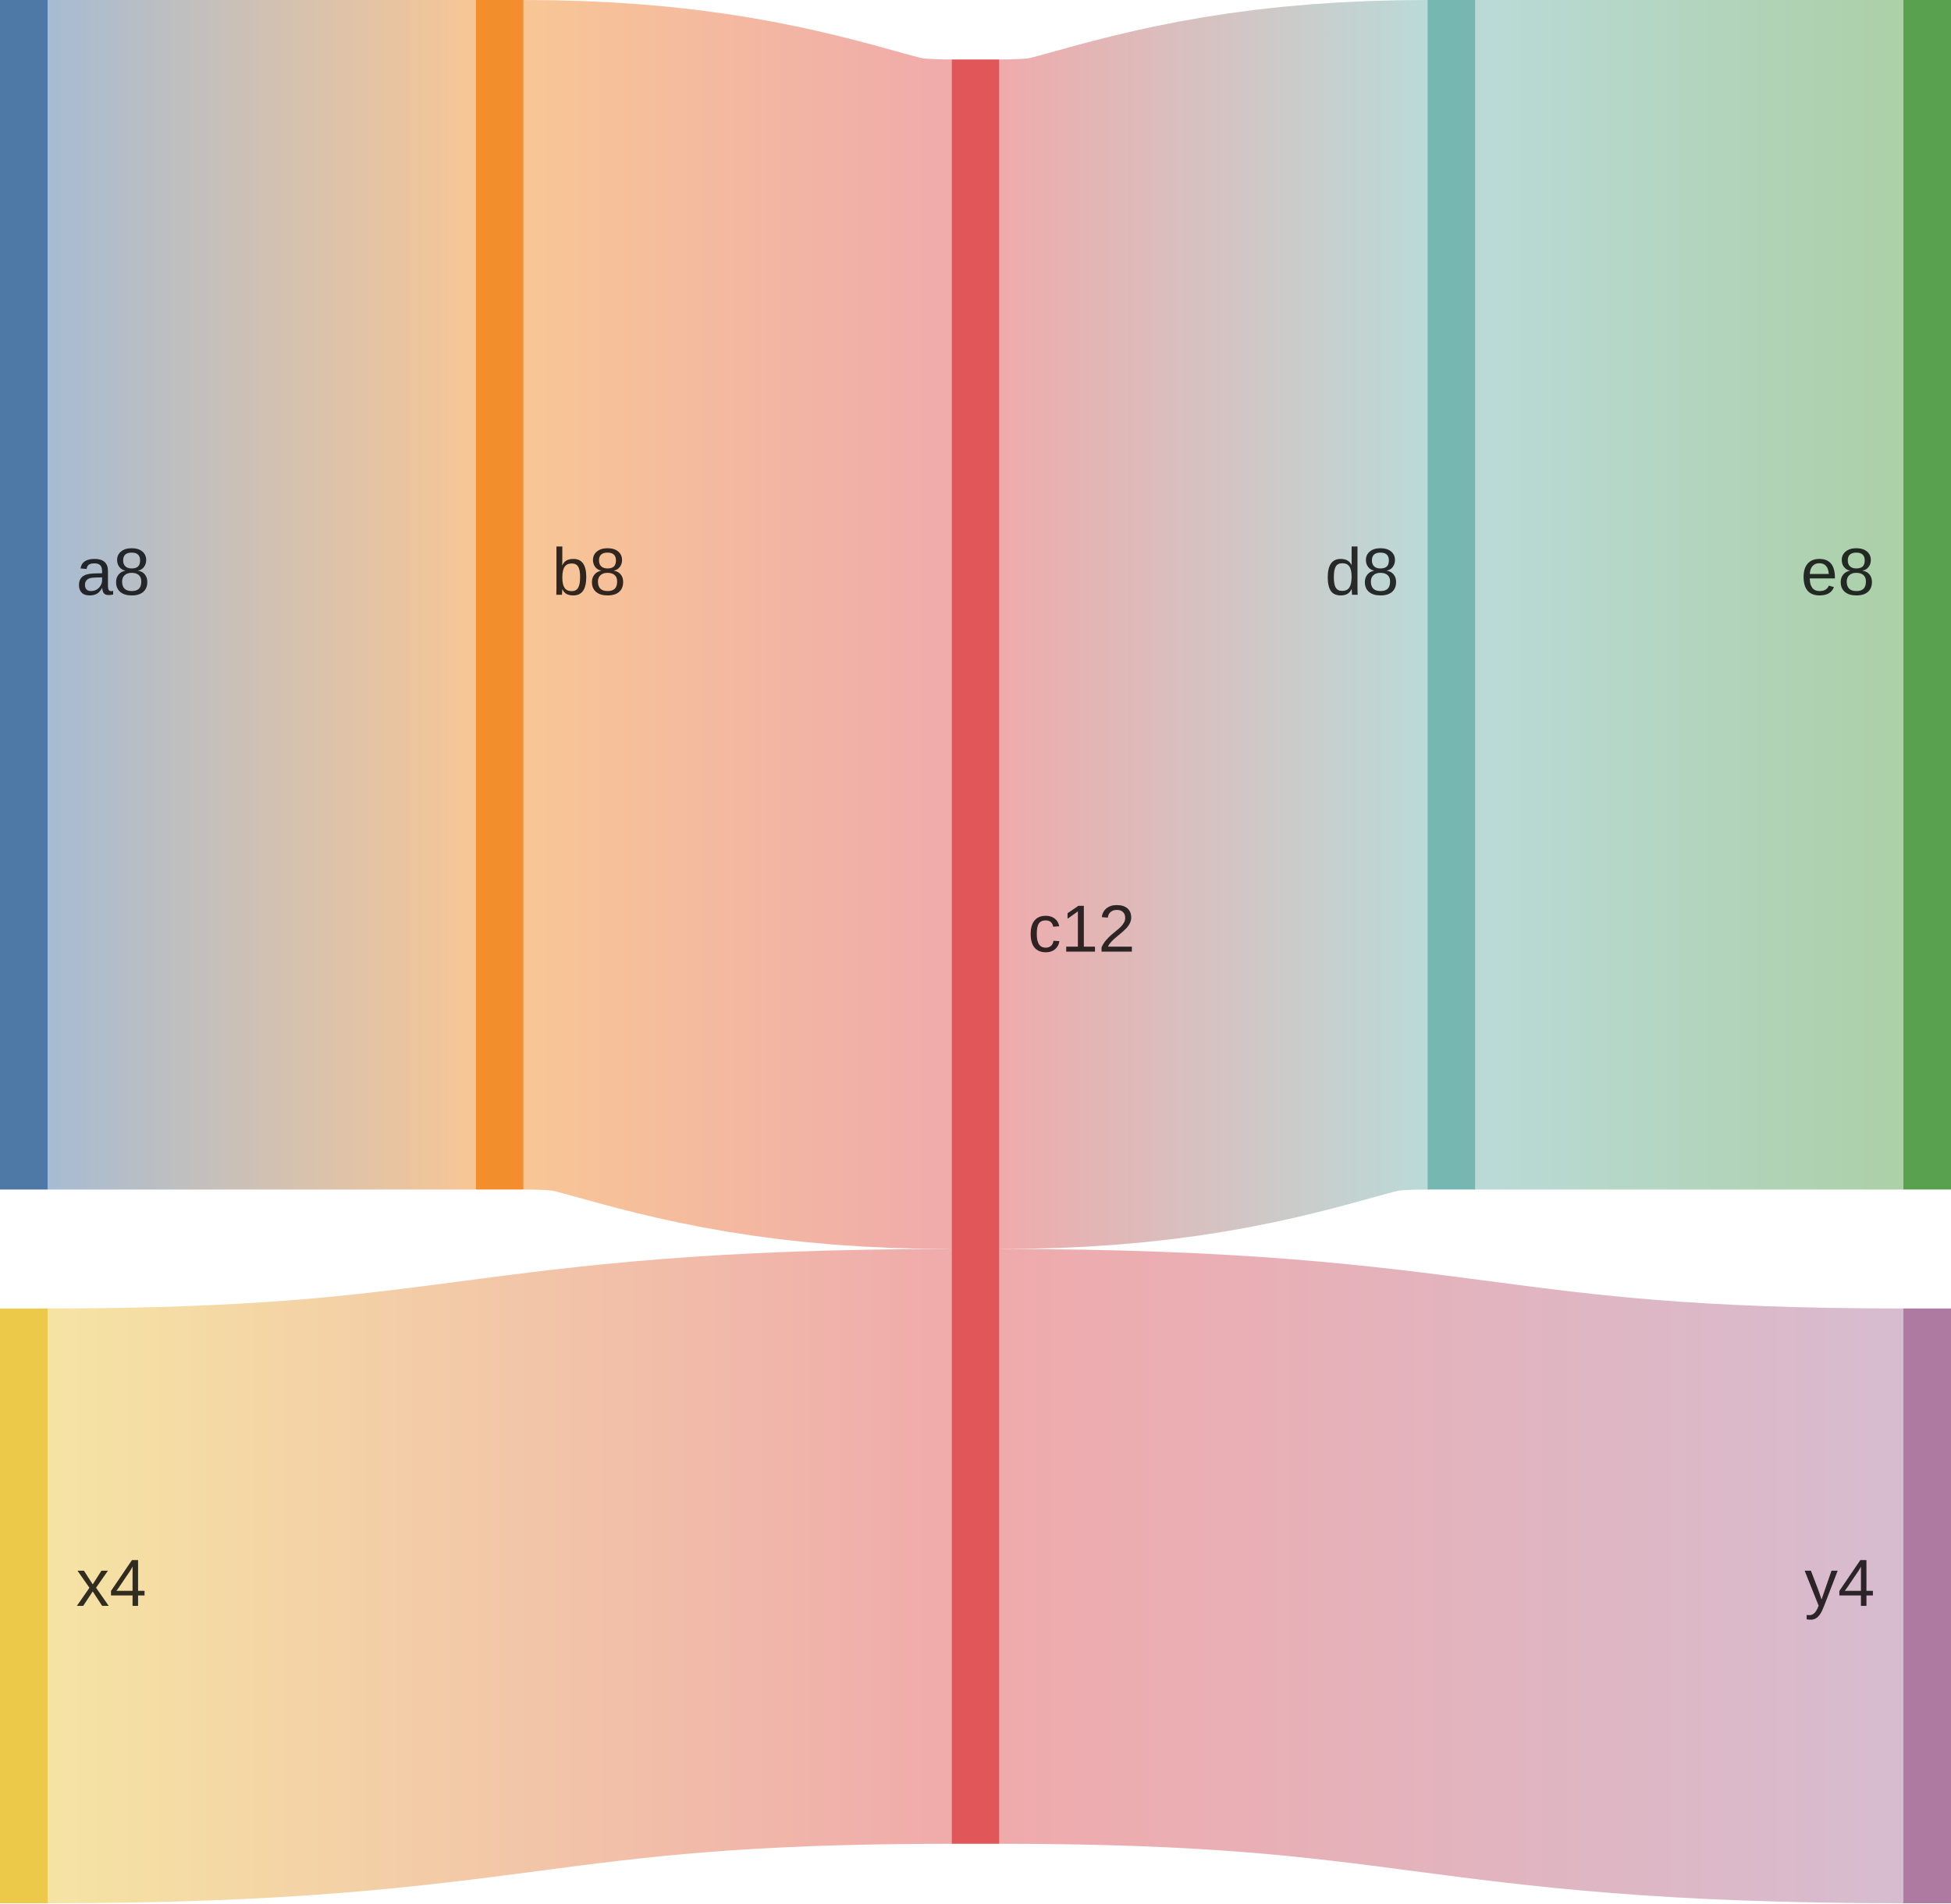
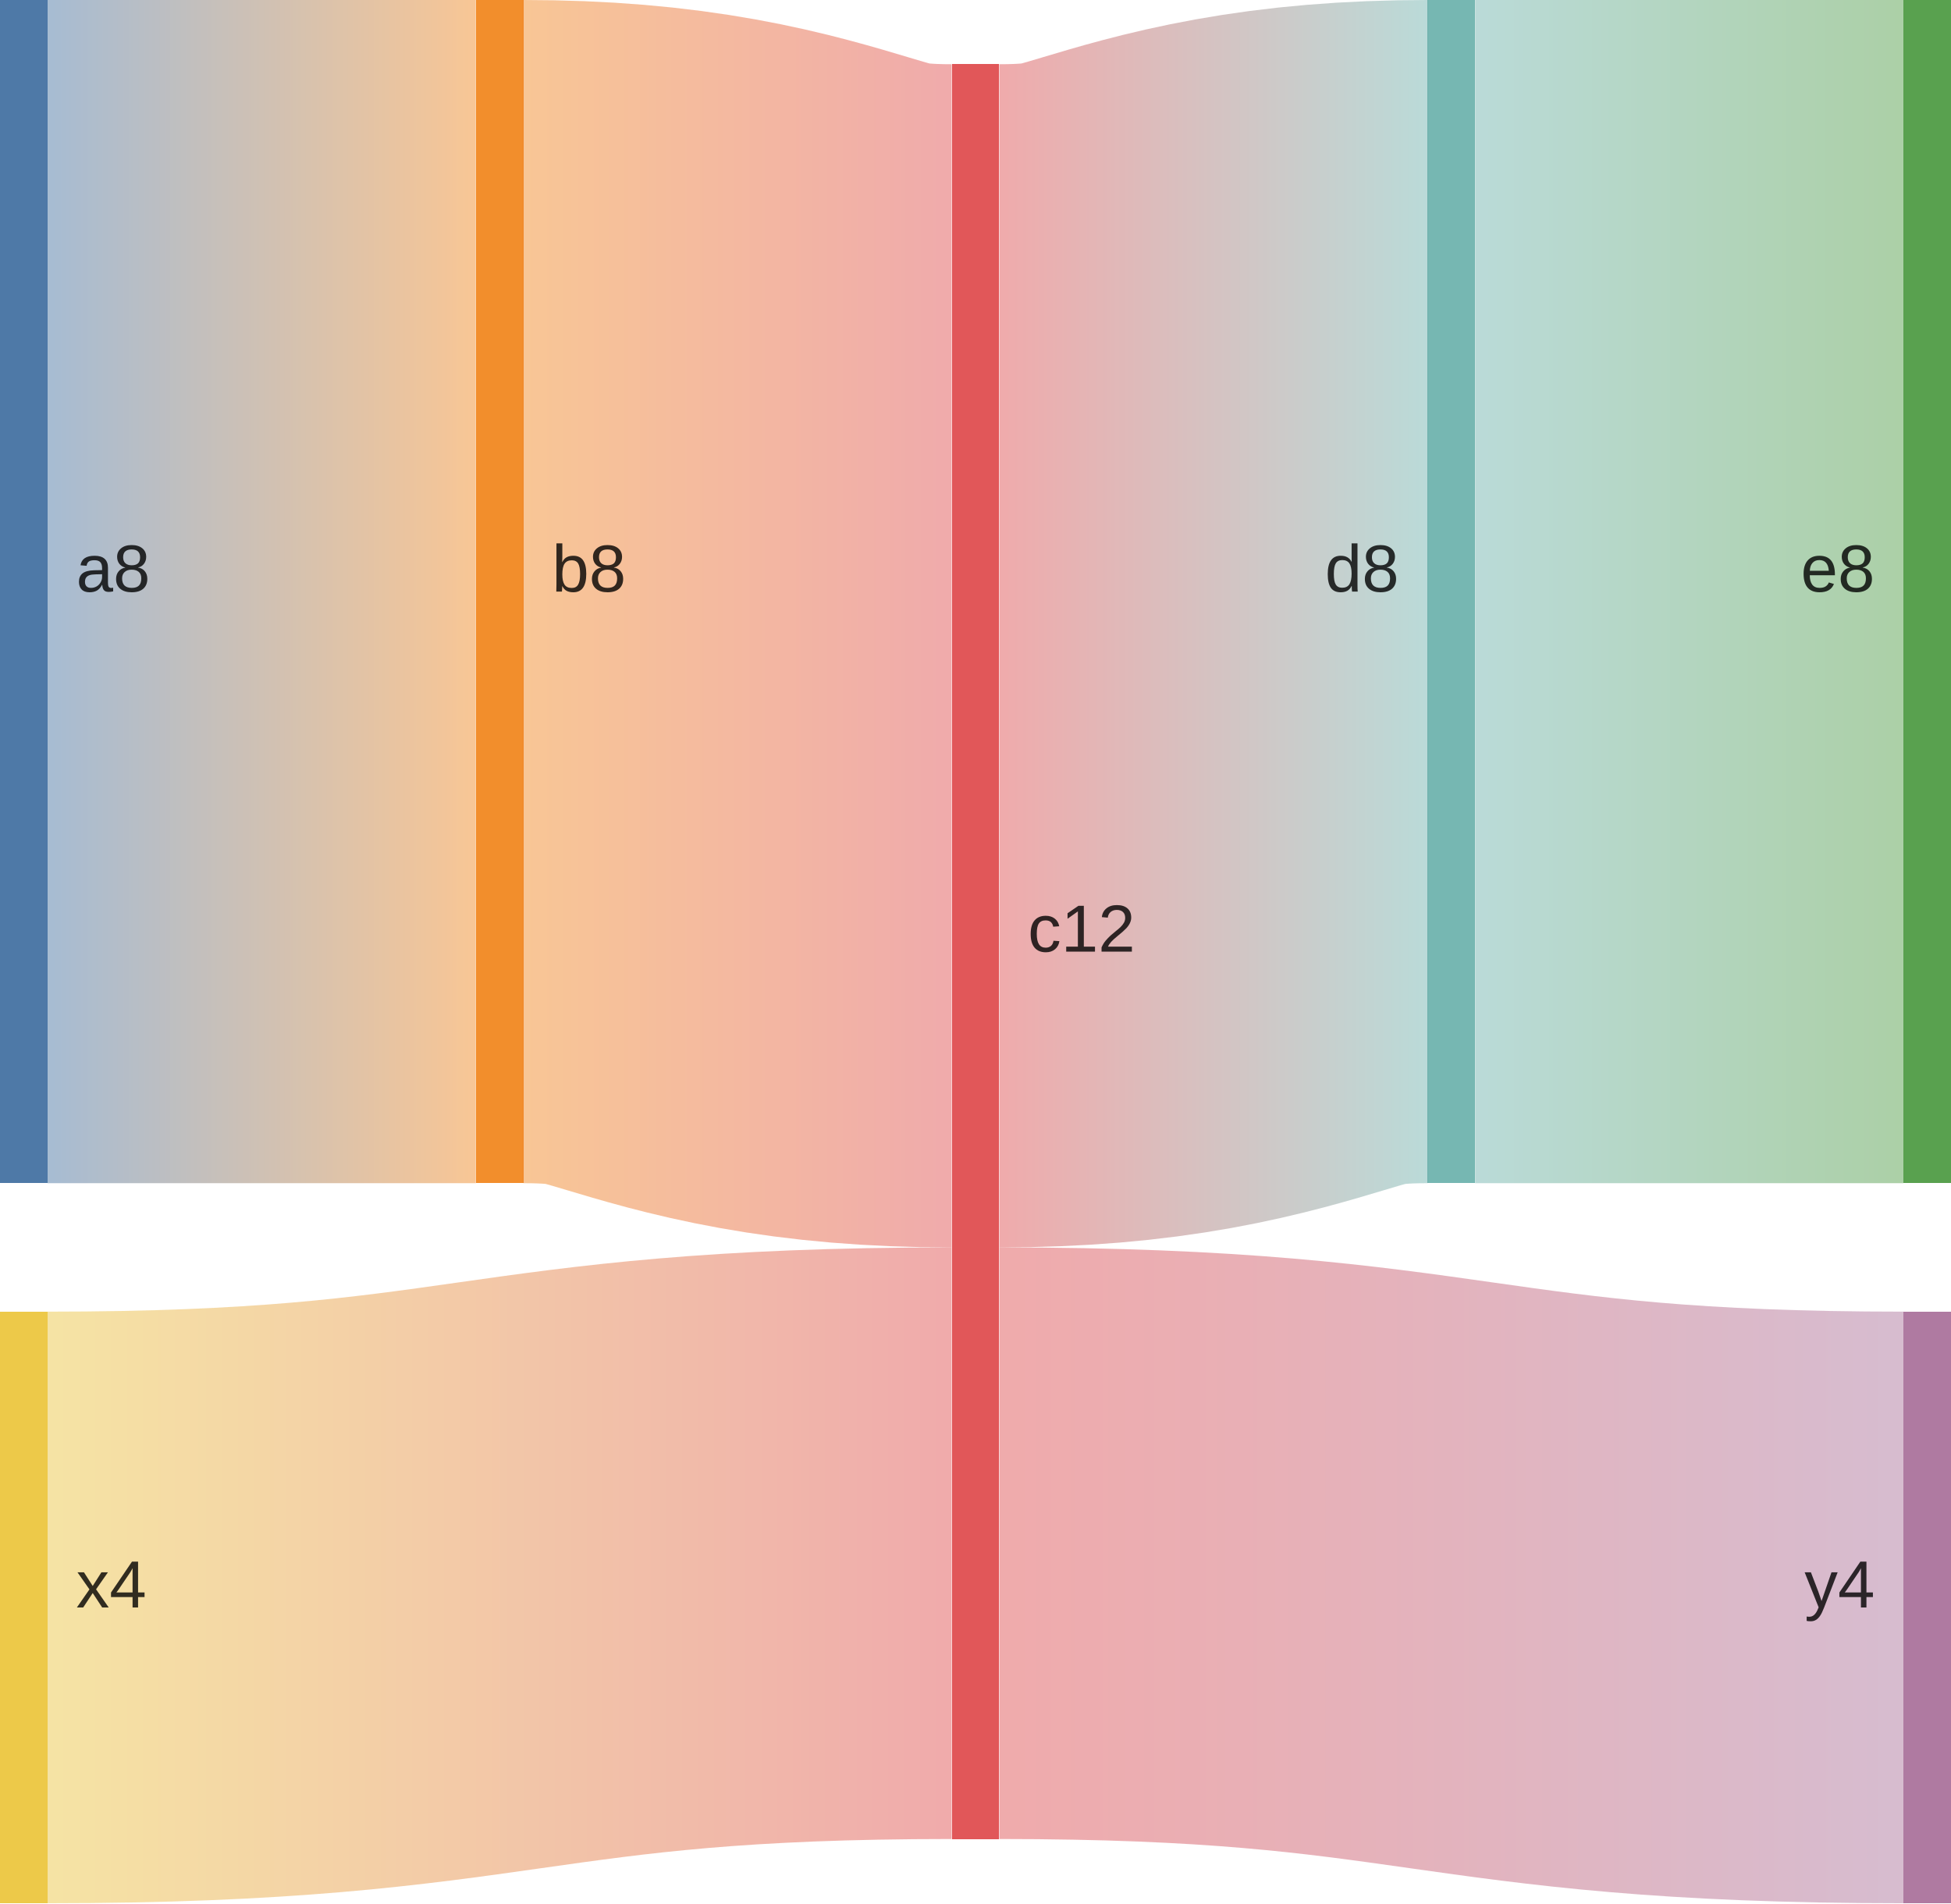
- <svg xmlns="http://www.w3.org/2000/svg" id="upstream_cypress_sankey_spec_should_justify_nodes_006" width="410" height="400" viewBox="0 0 410 400" role="graphics-document document" aria-roledescription="sankey" style="background-color: white;">
-   <style>#upstream_cypress_sankey_spec_should_justify_nodes_006{font-family:"trebuchet ms",verdana,arial,sans-serif;font-size:16px;fill:#333;}@keyframes edge-animation-frame{from{stroke-dashoffset:0;}}@keyframes dash{to{stroke-dashoffset:0;}}#upstream_cypress_sankey_spec_should_justify_nodes_006 .edge-animation-slow{stroke-dasharray:9,5!important;stroke-dashoffset:900;animation:dash 50s linear infinite;stroke-linecap:round;}#upstream_cypress_sankey_spec_should_justify_nodes_006 .edge-animation-fast{stroke-dasharray:9,5!important;stroke-dashoffset:900;animation:dash 20s linear infinite;stroke-linecap:round;}#upstream_cypress_sankey_spec_should_justify_nodes_006 .error-icon{fill:#552222;}#upstream_cypress_sankey_spec_should_justify_nodes_006 .error-text{fill:#552222;stroke:#552222;}#upstream_cypress_sankey_spec_should_justify_nodes_006 .edge-thickness-normal{stroke-width:1px;}#upstream_cypress_sankey_spec_should_justify_nodes_006 .edge-thickness-thick{stroke-width:3.5px;}#upstream_cypress_sankey_spec_should_justify_nodes_006 .edge-pattern-solid{stroke-dasharray:0;}#upstream_cypress_sankey_spec_should_justify_nodes_006 .edge-thickness-invisible{stroke-width:0;fill:none;}#upstream_cypress_sankey_spec_should_justify_nodes_006 .edge-pattern-dashed{stroke-dasharray:3;}#upstream_cypress_sankey_spec_should_justify_nodes_006 .edge-pattern-dotted{stroke-dasharray:2;}#upstream_cypress_sankey_spec_should_justify_nodes_006 .marker{fill:#333333;stroke:#333333;}#upstream_cypress_sankey_spec_should_justify_nodes_006 .marker.cross{stroke:#333333;}#upstream_cypress_sankey_spec_should_justify_nodes_006 svg{font-family:"trebuchet ms",verdana,arial,sans-serif;font-size:16px;}#upstream_cypress_sankey_spec_should_justify_nodes_006 p{margin:0;}#upstream_cypress_sankey_spec_should_justify_nodes_006 .label{font-family:"trebuchet ms",verdana,arial,sans-serif;}#upstream_cypress_sankey_spec_should_justify_nodes_006 :root{--mermaid-font-family:"trebuchet ms",verdana,arial,sans-serif;}</style>
+ <svg xmlns="http://www.w3.org/2000/svg" id="upstream_cypress_sankey_spec_should_justify_nodes_006" width="410" height="400" viewBox="0 -2.664530515715871e-14 410 400" role="graphics-document document" aria-roledescription="sankey" style="background-color: white;">
+   <style>#upstream_cypress_sankey_spec_should_justify_nodes_006{font-family:"trebuchet ms",verdana,arial,sans-serif;font-size:16px;fill:#333;}@keyframes edge-animation-frame{from{stroke-dashoffset:0;}}@keyframes dash{to{stroke-dashoffset:0;}}#upstream_cypress_sankey_spec_should_justify_nodes_006 .edge-animation-slow{stroke-dasharray:9,5!important;stroke-dashoffset:900;animation:dash 50s linear infinite;stroke-linecap:round;}#upstream_cypress_sankey_spec_should_justify_nodes_006 .edge-animation-fast{stroke-dasharray:9,5!important;stroke-dashoffset:900;animation:dash 20s linear infinite;stroke-linecap:round;}#upstream_cypress_sankey_spec_should_justify_nodes_006 .error-icon{fill:#552222;}#upstream_cypress_sankey_spec_should_justify_nodes_006 .error-text{fill:#552222;stroke:#552222;}#upstream_cypress_sankey_spec_should_justify_nodes_006 .edge-thickness-normal{stroke-width:1px;}#upstream_cypress_sankey_spec_should_justify_nodes_006 .edge-thickness-thick{stroke-width:3.5px;}#upstream_cypress_sankey_spec_should_justify_nodes_006 .edge-pattern-solid{stroke-dasharray:0;}#upstream_cypress_sankey_spec_should_justify_nodes_006 .edge-thickness-invisible{stroke-width:0;fill:none;}#upstream_cypress_sankey_spec_should_justify_nodes_006 .edge-pattern-dashed{stroke-dasharray:3;}#upstream_cypress_sankey_spec_should_justify_nodes_006 .edge-pattern-dotted{stroke-dasharray:2;}#upstream_cypress_sankey_spec_should_justify_nodes_006 .marker{fill:#333333;stroke:#333333;}#upstream_cypress_sankey_spec_should_justify_nodes_006 .marker.cross{stroke:#333333;}#upstream_cypress_sankey_spec_should_justify_nodes_006 svg{font-family:"trebuchet ms",verdana,arial,sans-serif;font-size:16px;}#upstream_cypress_sankey_spec_should_justify_nodes_006 p{margin:0;}#upstream_cypress_sankey_spec_should_justify_nodes_006 .label{font-family:"trebuchet ms",verdana,arial,sans-serif;}#upstream_cypress_sankey_spec_should_justify_nodes_006 .node-labels{font-family:"trebuchet ms",verdana,arial,sans-serif;}#upstream_cypress_sankey_spec_should_justify_nodes_006 .sankey-label-bg{stroke:#ECECFF;stroke-width:4px;stroke-linejoin:round;paint-order:stroke;}#upstream_cypress_sankey_spec_should_justify_nodes_006 .sankey-label-fg{fill:#333;}#upstream_cypress_sankey_spec_should_justify_nodes_006 .node rect{shape-rendering:crispEdges;}#upstream_cypress_sankey_spec_should_justify_nodes_006 .link{fill:none;stroke-opacity:0.5;mix-blend-mode:multiply;}#upstream_cypress_sankey_spec_should_justify_nodes_006 .node .neo-node{stroke:#9370DB;}#upstream_cypress_sankey_spec_should_justify_nodes_006 [data-look="neo"].node rect,#upstream_cypress_sankey_spec_should_justify_nodes_006 [data-look="neo"].cluster rect,#upstream_cypress_sankey_spec_should_justify_nodes_006 [data-look="neo"].node polygon{stroke:#9370DB;filter:drop-shadow(1px 2px 2px rgba(185, 185, 185, 1));}#upstream_cypress_sankey_spec_should_justify_nodes_006 [data-look="neo"].node path{stroke:#9370DB;stroke-width:1px;}#upstream_cypress_sankey_spec_should_justify_nodes_006 [data-look="neo"].node .outer-path{filter:drop-shadow(1px 2px 2px rgba(185, 185, 185, 1));}#upstream_cypress_sankey_spec_should_justify_nodes_006 [data-look="neo"].node .neo-line path{stroke:#9370DB;filter:none;}#upstream_cypress_sankey_spec_should_justify_nodes_006 [data-look="neo"].node circle{stroke:#9370DB;filter:drop-shadow(1px 2px 2px rgba(185, 185, 185, 1));}#upstream_cypress_sankey_spec_should_justify_nodes_006 [data-look="neo"].node circle .state-start{fill:#000000;}#upstream_cypress_sankey_spec_should_justify_nodes_006 [data-look="neo"].icon-shape .icon{fill:#9370DB;filter:drop-shadow(1px 2px 2px rgba(185, 185, 185, 1));}#upstream_cypress_sankey_spec_should_justify_nodes_006 [data-look="neo"].icon-shape .icon-neo path{stroke:#9370DB;filter:drop-shadow(1px 2px 2px rgba(185, 185, 185, 1));}#upstream_cypress_sankey_spec_should_justify_nodes_006 :root{--mermaid-font-family:"trebuchet ms",verdana,arial,sans-serif;}</style>
  <g />
  <g class="nodes">
-     <g class="node" id="node-1" transform="translate(0,0)" x="0" y="0">
-       <rect height="250" width="10" fill="#4e79a7" />
+     <g class="node" id="node-1" transform="translate(0,-2.664440565870513e-14)" x="0" y="-2.664440565870513e-14">
+       <rect height="248.667" width="10" fill="#4e79a7" />
    </g>
-     <g class="node" id="node-2" transform="translate(100,0)" x="100" y="0">
-       <rect height="250" width="10" fill="#f28e2c" />
+     <g class="node" id="node-2" transform="translate(100,-2.6644428519849916e-14)" x="100" y="-2.6644428519849916e-14">
+       <rect height="248.667" width="10" fill="#f28e2c" />
    </g>
-     <g class="node" id="node-3" transform="translate(200,12.5)" x="200" y="12.5">
-       <rect height="375" width="10" fill="#e15759" />
+     <g class="node" id="node-3" transform="translate(200,13.5)" x="200" y="13.5">
+       <rect height="373" width="10" fill="#e15759" />
    </g>
-     <g class="node" id="node-4" transform="translate(300,0)" x="300" y="0">
-       <rect height="250" width="10" fill="#76b7b2" />
+     <g class="node" id="node-4" transform="translate(300,-2.6645304417563147e-14)" x="300" y="-2.6645304417563147e-14">
+       <rect height="248.667" width="10" fill="#76b7b2" />
    </g>
-     <g class="node" id="node-5" transform="translate(400,0)" x="400" y="0">
-       <rect height="250" width="10" fill="#59a14f" />
+     <g class="node" id="node-5" transform="translate(400,-2.6645257407142142e-14)" x="400" y="-2.6645257407142142e-14">
+       <rect height="248.667" width="10" fill="#59a14f" />
    </g>
-     <g class="node" id="node-6" transform="translate(0,275)" x="0" y="275">
-       <rect height="125" width="10" fill="#edc949" />
+     <g class="node" id="node-6" transform="translate(0,275.6667)" x="0" y="275.667">
+       <rect height="124.333" width="10" fill="#edc949" />
    </g>
-     <g class="node" id="node-7" transform="translate(400,275)" x="400" y="275">
-       <rect height="125" width="10" fill="#af7aa1" />
+     <g class="node" id="node-7" transform="translate(400,275.6667)" x="400" y="275.667">
+       <rect height="124.333" width="10" fill="#af7aa1" />
    </g>
  </g>
  <g class="node-labels" font-size="14">
-     <text x="16" y="125" dy="0em" text-anchor="start">a
+     <text x="16" y="124.333" dy="0em" text-anchor="start">a
8</text>
-     <text x="116" y="125" dy="0em" text-anchor="start">b
+     <text x="116" y="124.333" dy="0em" text-anchor="start">b
8</text>
    <text x="216" y="200" dy="0em" text-anchor="start">c
12</text>
-     <text x="294" y="125" dy="0em" text-anchor="end">d
+     <text x="294" y="124.333" dy="0em" text-anchor="end">d
8</text>
-     <text x="394" y="125" dy="0em" text-anchor="end">e
+     <text x="394" y="124.333" dy="0em" text-anchor="end">e
8</text>
-     <text x="16" y="337.5" dy="0em" text-anchor="start">x
+     <text x="16" y="337.833" dy="0em" text-anchor="start">x
4</text>
-     <text x="394" y="337.5" dy="0em" text-anchor="end">y
+     <text x="394" y="337.833" dy="0em" text-anchor="end">y
4</text>
  </g>
  <g class="links" fill="none" stroke-opacity="0.5">
    <g class="link" style="mix-blend-mode: multiply;">
      <linearGradient id="linearGradient-8" gradientUnits="userSpaceOnUse" x1="10" x2="100">
        <stop offset="0%" stop-color="#4e79a7" />
        <stop offset="100%" stop-color="#f28e2c" />
      </linearGradient>
-       <path d="M10,125C55,125,55,125,100,125" stroke="url(#linearGradient-8)" stroke-width="250" />
+       <path d="M10,124.333C55,124.333,55,124.333,100,124.333" stroke="url(#linearGradient-8)" stroke-width="248.667" />
    </g>
    <g class="link" style="mix-blend-mode: multiply;">
      <linearGradient id="linearGradient-9" gradientUnits="userSpaceOnUse" x1="110" x2="200">
        <stop offset="0%" stop-color="#f28e2c" />
        <stop offset="100%" stop-color="#e15759" />
      </linearGradient>
-       <path d="M110,125C155,125,155,137.5,200,137.5" stroke="url(#linearGradient-9)" stroke-width="250" />
+       <path d="M110,124.333C155,124.333,155,137.833,200,137.833" stroke="url(#linearGradient-9)" stroke-width="248.667" />
    </g>
    <g class="link" style="mix-blend-mode: multiply;">
      <linearGradient id="linearGradient-10" gradientUnits="userSpaceOnUse" x1="210" x2="300">
        <stop offset="0%" stop-color="#e15759" />
        <stop offset="100%" stop-color="#76b7b2" />
      </linearGradient>
-       <path d="M210,137.5C255,137.5,255,125,300,125" stroke="url(#linearGradient-10)" stroke-width="250" />
+       <path d="M210,137.833C255,137.833,255,124.333,300,124.333" stroke="url(#linearGradient-10)" stroke-width="248.667" />
    </g>
    <g class="link" style="mix-blend-mode: multiply;">
      <linearGradient id="linearGradient-11" gradientUnits="userSpaceOnUse" x1="310" x2="400">
        <stop offset="0%" stop-color="#76b7b2" />
        <stop offset="100%" stop-color="#59a14f" />
      </linearGradient>
-       <path d="M310,125C355,125,355,125,400,125" stroke="url(#linearGradient-11)" stroke-width="250" />
+       <path d="M310,124.333C355,124.333,355,124.333,400,124.333" stroke="url(#linearGradient-11)" stroke-width="248.667" />
    </g>
    <g class="link" style="mix-blend-mode: multiply;">
      <linearGradient id="linearGradient-12" gradientUnits="userSpaceOnUse" x1="10" x2="200">
        <stop offset="0%" stop-color="#edc949" />
        <stop offset="100%" stop-color="#e15759" />
      </linearGradient>
-       <path d="M10,337.5C105,337.5,105,325,200,325" stroke="url(#linearGradient-12)" stroke-width="125" />
+       <path d="M10,337.833C105,337.833,105,324.333,200,324.333" stroke="url(#linearGradient-12)" stroke-width="124.333" />
    </g>
    <g class="link" style="mix-blend-mode: multiply;">
      <linearGradient id="linearGradient-13" gradientUnits="userSpaceOnUse" x1="210" x2="400">
        <stop offset="0%" stop-color="#e15759" />
        <stop offset="100%" stop-color="#af7aa1" />
      </linearGradient>
-       <path d="M210,325C305,325,305,337.5,400,337.5" stroke="url(#linearGradient-13)" stroke-width="125" />
+       <path d="M210,324.333C305,324.333,305,337.833,400,337.833" stroke="url(#linearGradient-13)" stroke-width="124.333" />
    </g>
  </g>
</svg>
